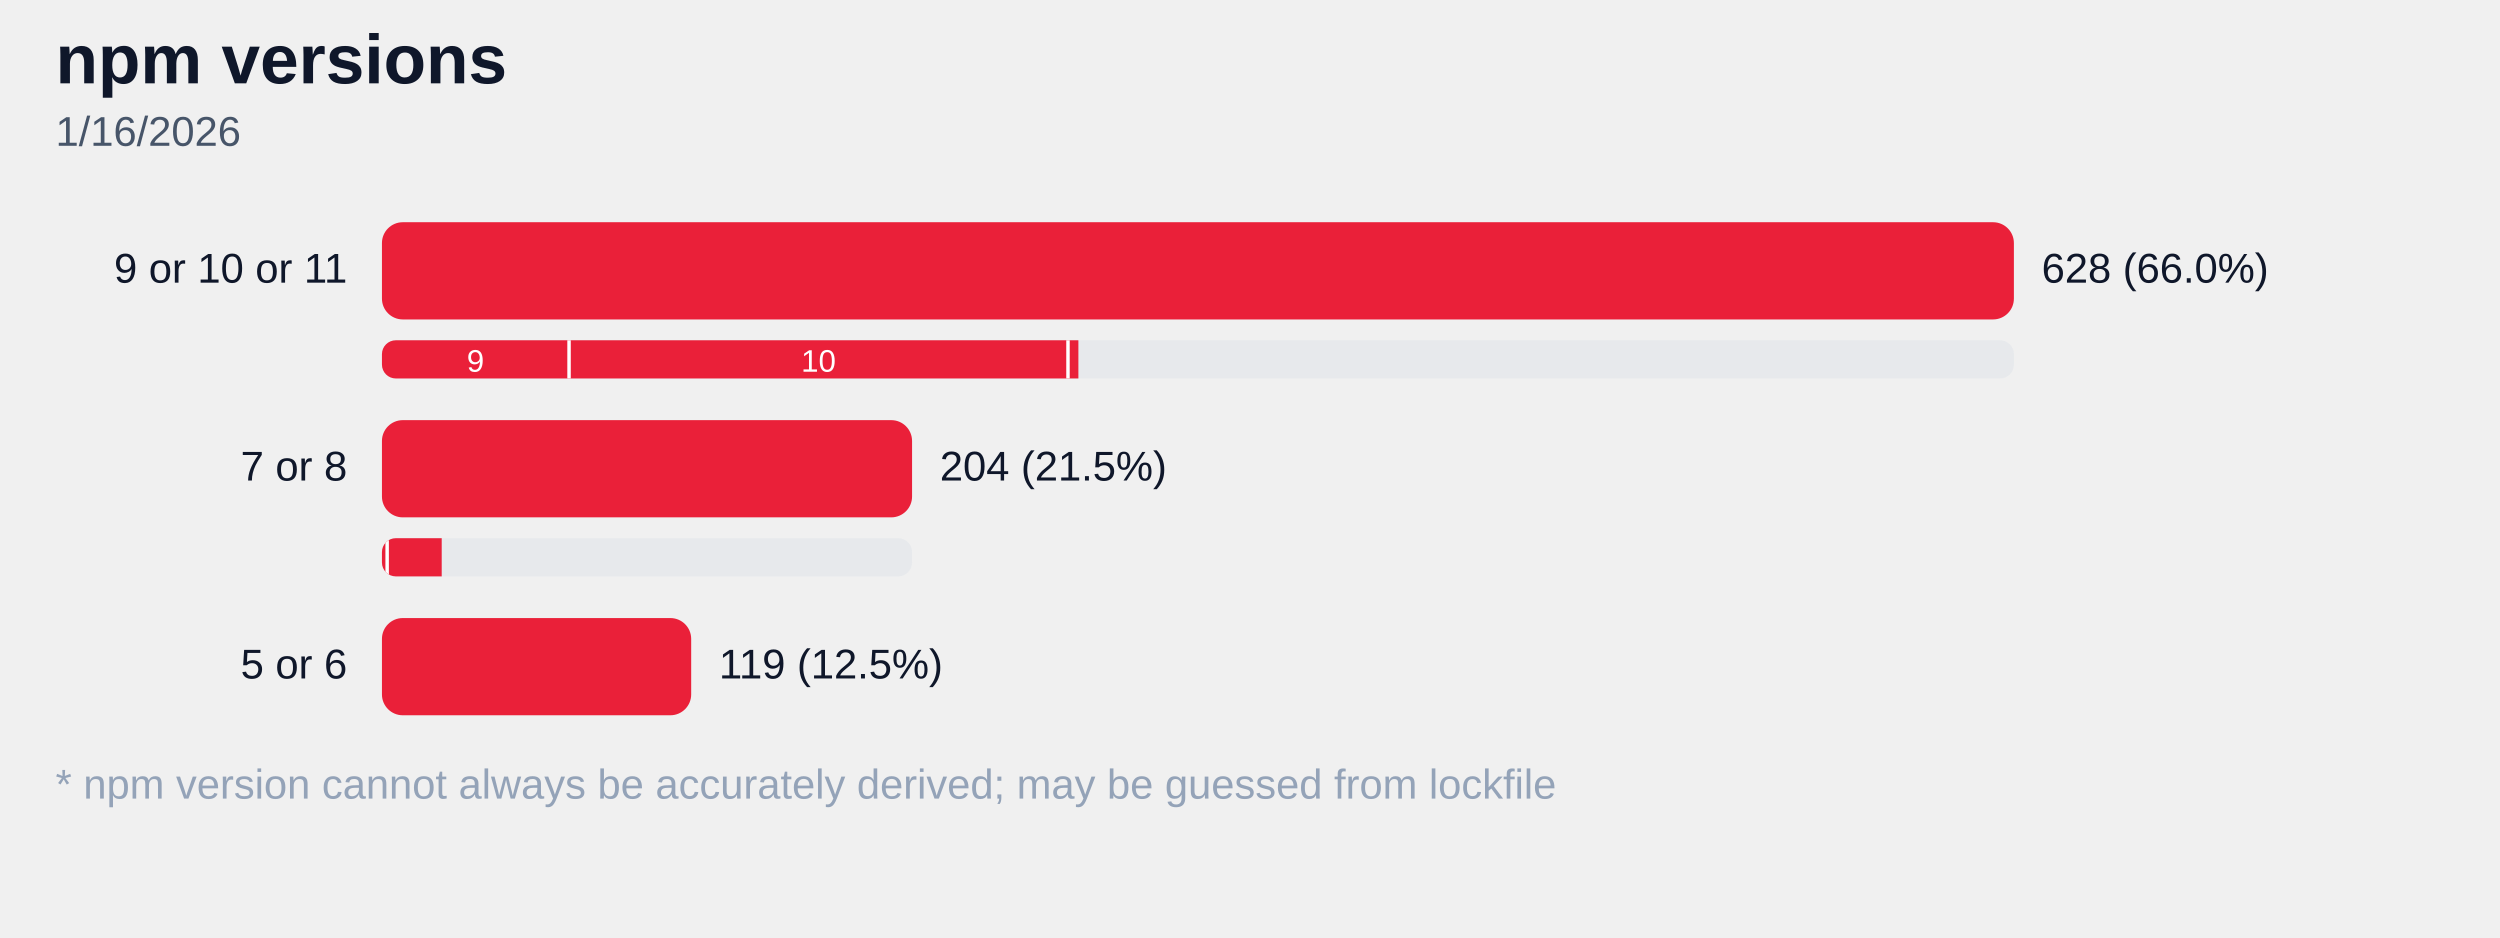
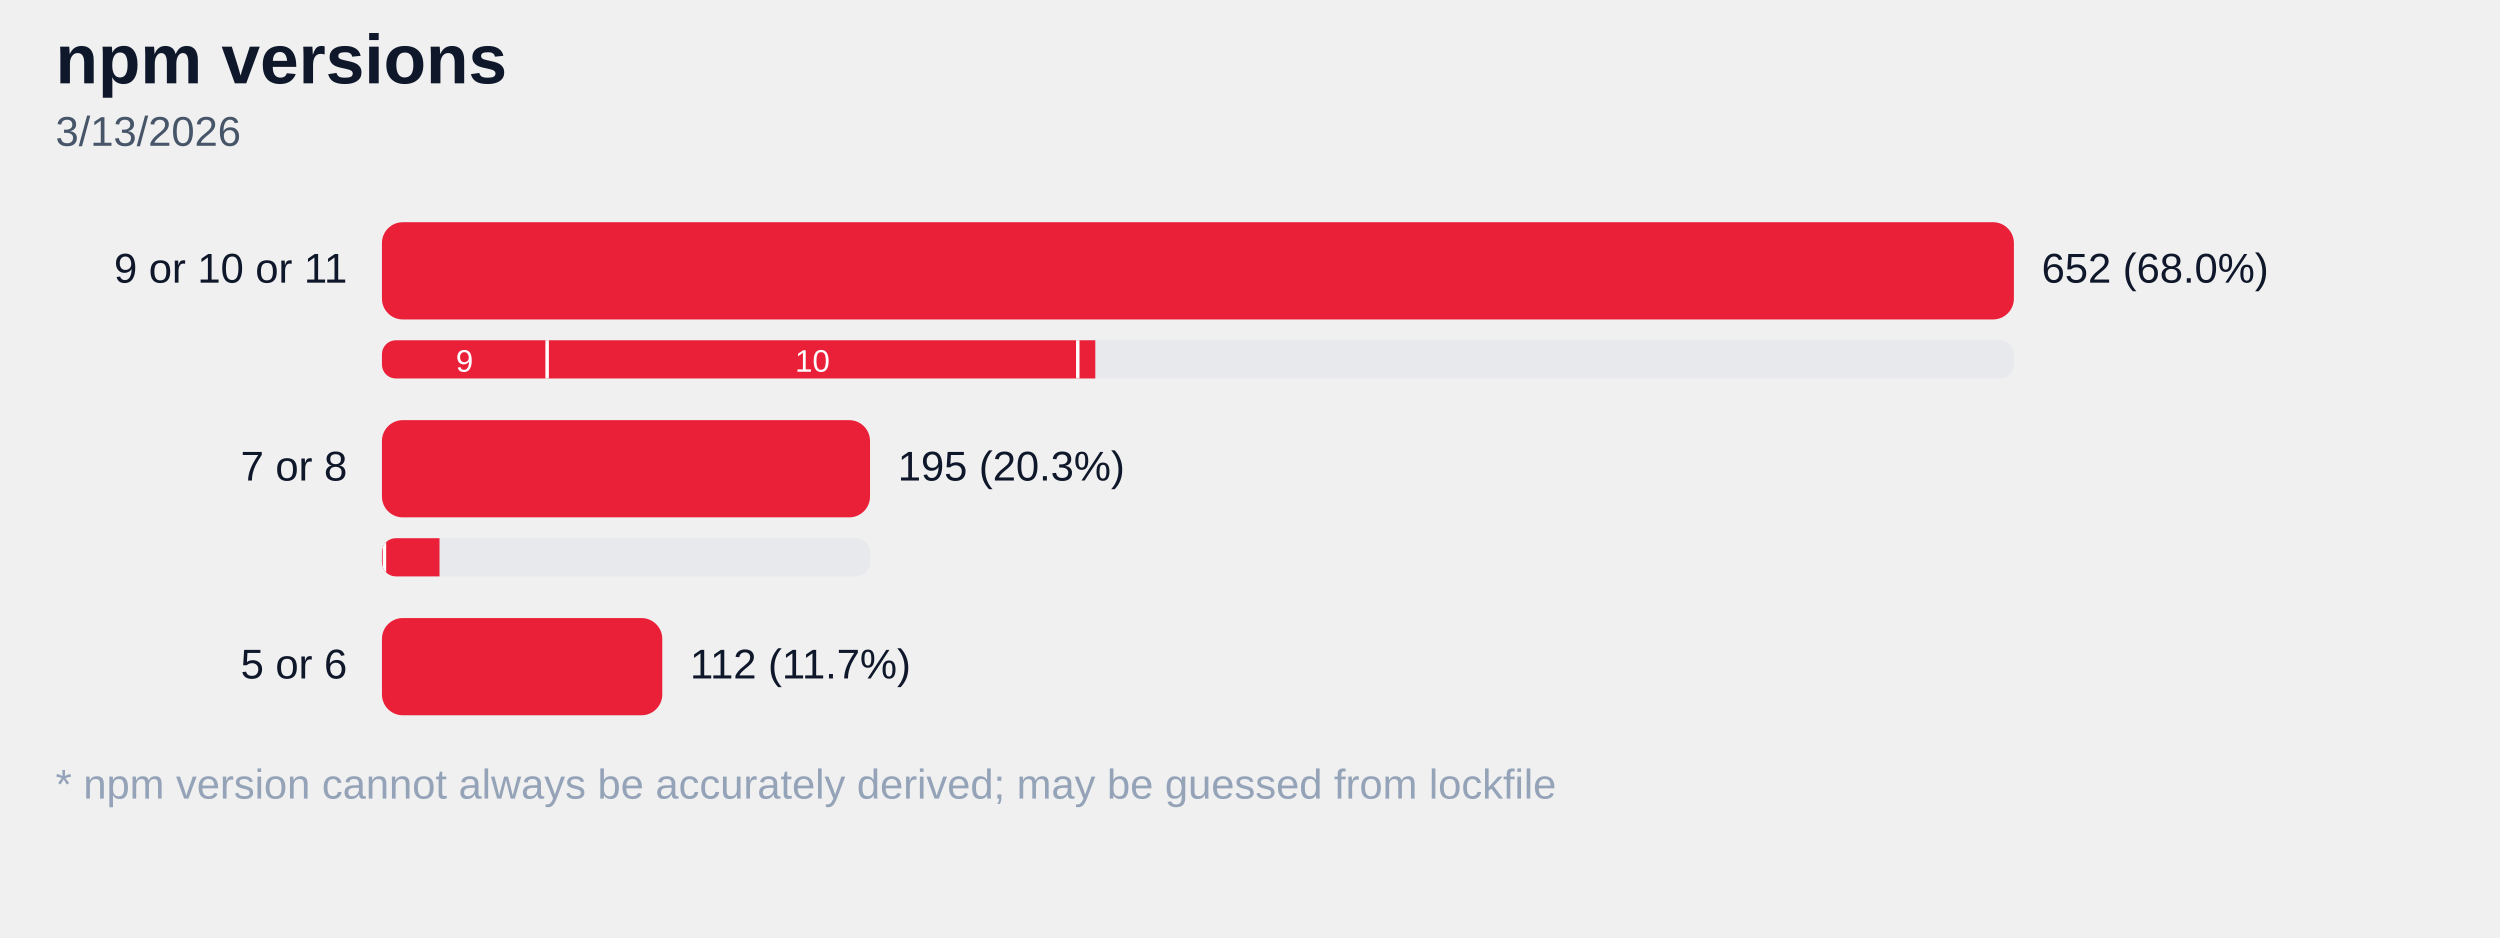
<svg xmlns="http://www.w3.org/2000/svg" width="720" height="270" viewBox="0 0 720 270" role="img" aria-label="npm versions">
  <style>
    text { font-family: "Helvetica Neue", Arial, sans-serif; }
    .title { font-size: 20px; font-weight: 700; fill: #0f172a; }
    .subtitle { font-size: 12px; fill: #475569; }
    .footer { font-size: 12px; fill: #94a3b8; }
    .label { font-size: 12px; text-anchor: end; fill: #0f172a; }
    .value { font-size: 12px; fill: #0f172a; }
  </style>
  <text class="title" x="16" y="24">npm versions</text>
-   <text class="subtitle" x="16" y="42">1/16/2026</text>
+   <text class="subtitle" x="16" y="42">3/13/2026</text>
  <g class="bars">
    <g class="bar" data-label="9 or 10 or 11">
      <text class="label" x="100" y="78" dominant-baseline="middle">9 or 10 or 11</text>
      <rect x="110" y="64" width="470" height="28" rx="6" fill="#ea2039" />
-       <text class="value" x="588" y="78" dominant-baseline="middle">628 (66.0%)</text>
+       <text class="value" x="588" y="78" dominant-baseline="middle">652 (68.0%)</text>
      <clipPath id="mini-bar-light-0-9-or-10-or-11">
        <rect x="110" y="98" width="470" height="11" rx="4" />
      </clipPath>
      <rect x="110" y="98" width="470" height="11" rx="4" fill="#cbd5e1" opacity="0.25" />
      <g clip-path="url(#mini-bar-light-0-9-or-10-or-11)">
-         <rect x="110" y="98" width="53.885" height="11" fill="#ea2039" />
-         <text x="136.943" y="104.5" text-anchor="middle" dominant-baseline="middle" font-size="9" fill="#ffffff">9</text>
-         <rect x="163.885" y="98" width="143.694" height="11" fill="#ea2039" />
-         <line x1="163.885" y1="98" x2="163.885" y2="109" stroke="#ffffff" stroke-width="1" />
-         <text x="235.732" y="104.5" text-anchor="middle" dominant-baseline="middle" font-size="9" fill="#ffffff">10</text>
-         <rect x="307.58" y="98" width="2.994" height="11" fill="#ea2039" />
-         <line x1="307.58" y1="98" x2="307.58" y2="109" stroke="#ffffff" stroke-width="1" />
+         <rect x="110" y="98" width="47.577" height="11" fill="#ea2039" />
+         <text x="133.788" y="104.5" text-anchor="middle" dominant-baseline="middle" font-size="9" fill="#ffffff">9</text>
+         <rect x="157.577" y="98" width="152.822" height="11" fill="#ea2039" />
+         <line x1="157.577" y1="98" x2="157.577" y2="109" stroke="#ffffff" stroke-width="1" />
+         <text x="233.988" y="104.5" text-anchor="middle" dominant-baseline="middle" font-size="9" fill="#ffffff">10</text>
+         <rect x="310.399" y="98" width="5.046" height="11" fill="#ea2039" />
+         <line x1="310.399" y1="98" x2="310.399" y2="109" stroke="#ffffff" stroke-width="1" />
      </g>
    </g>
    <g class="bar" data-label="7 or 8">
      <text class="label" x="100" y="135" dominant-baseline="middle">7 or 8</text>
-       <rect x="110" y="121" width="152.675" height="28" rx="6" fill="#ea2039" />
-       <text class="value" x="270.675" y="135" dominant-baseline="middle">204 (21.5%)</text>
+       <rect x="110" y="121" width="140.567" height="28" rx="6" fill="#ea2039" />
+       <text class="value" x="258.567" y="135" dominant-baseline="middle">195 (20.3%)</text>
      <clipPath id="mini-bar-light-1-7-or-8">
-         <rect x="110" y="155" width="152.675" height="11" rx="4" />
+         <rect x="110" y="155" width="140.567" height="11" rx="4" />
      </clipPath>
-       <rect x="110" y="155" width="152.675" height="11" rx="4" fill="#cbd5e1" opacity="0.25" />
+       <rect x="110" y="155" width="140.567" height="11" rx="4" fill="#cbd5e1" opacity="0.25" />
      <g clip-path="url(#mini-bar-light-1-7-or-8)">
-         <rect x="110" y="155" width="1.497" height="11" fill="#ea2039" />
-         <rect x="111.497" y="155" width="15.717" height="11" fill="#ea2039" />
-         <line x1="111.497" y1="155" x2="111.497" y2="166" stroke="#ffffff" stroke-width="1" />
+         <rect x="110" y="155" width="0.721" height="11" fill="#ea2039" />
+         <rect x="110.721" y="155" width="15.859" height="11" fill="#ea2039" />
+         <line x1="110.721" y1="155" x2="110.721" y2="166" stroke="#ffffff" stroke-width="1" />
      </g>
    </g>
    <g class="bar" data-label="5 or 6">
      <text class="label" x="100" y="192" dominant-baseline="middle">5 or 6</text>
-       <rect x="110" y="178" width="89.061" height="28" rx="6" fill="#ea2039" />
-       <text class="value" x="207.061" y="192" dominant-baseline="middle">119 (12.5%)</text>
+       <rect x="110" y="178" width="80.736" height="28" rx="6" fill="#ea2039" />
+       <text class="value" x="198.736" y="192" dominant-baseline="middle">112 (11.7%)</text>
    </g>
  </g>
  <text class="footer" x="16" y="230">* npm version cannot always be accurately derived; may be guessed from lockfile</text>
</svg>
